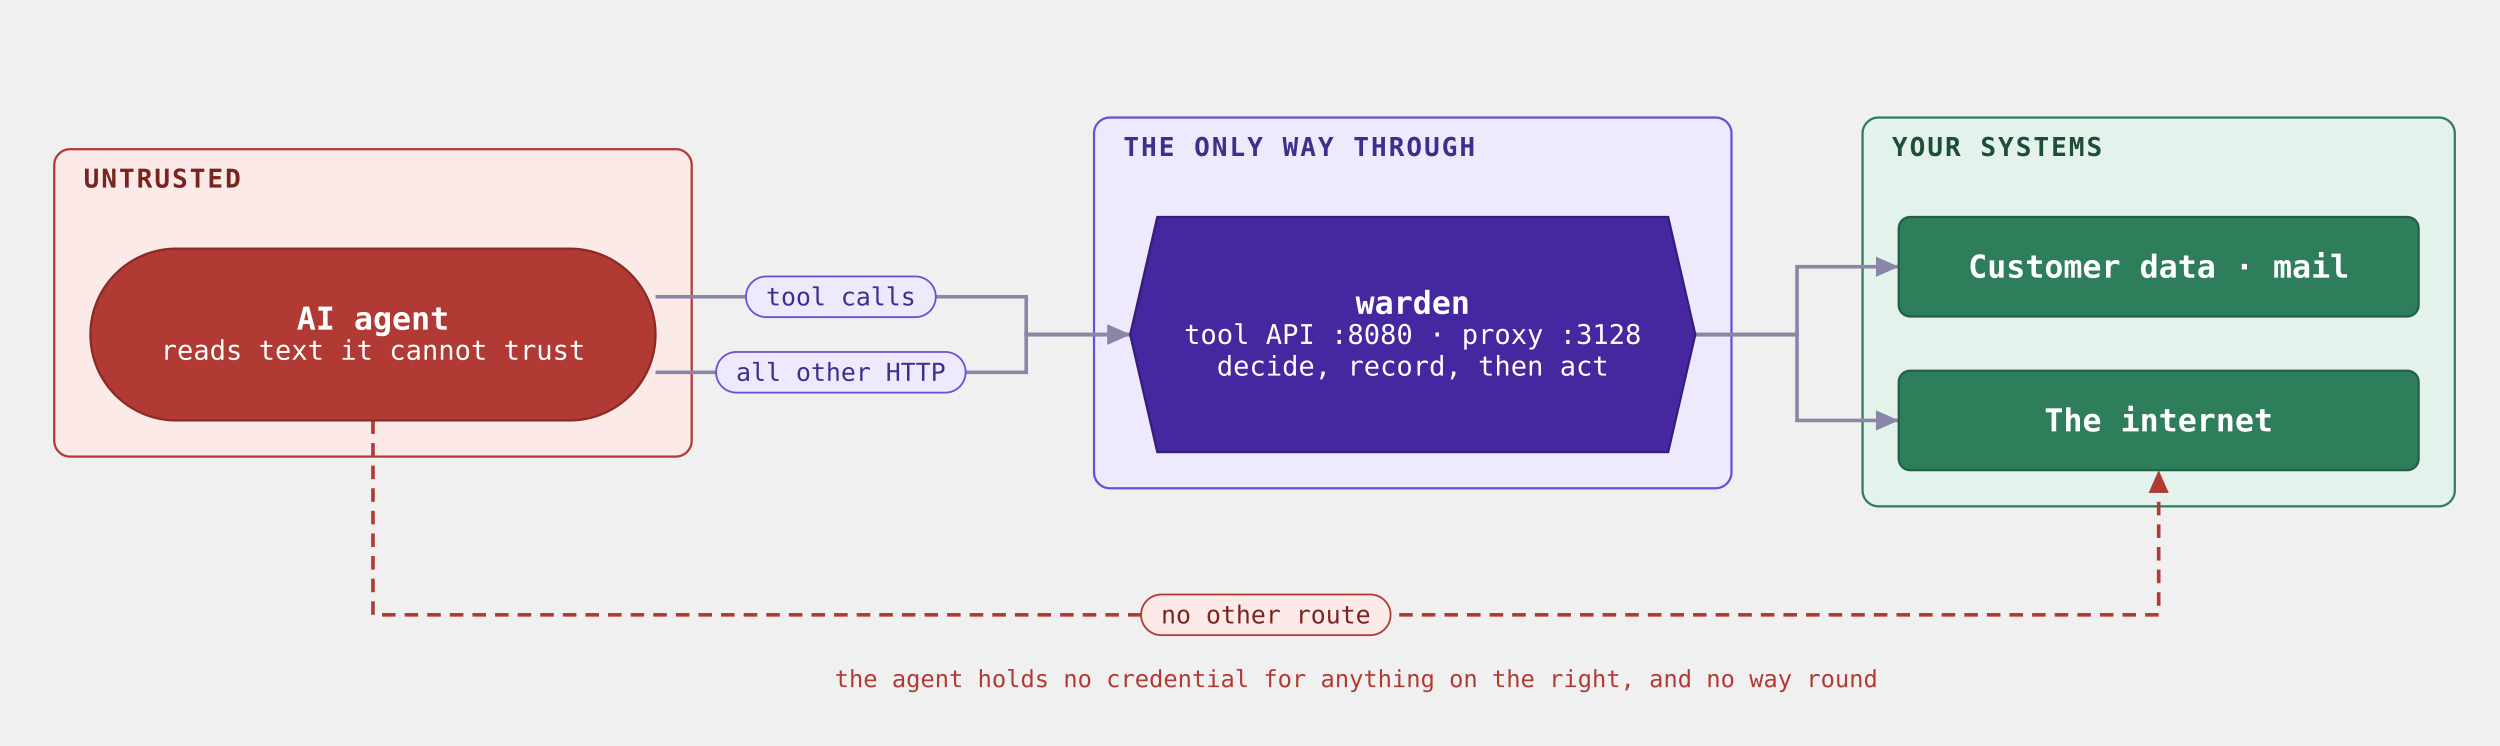
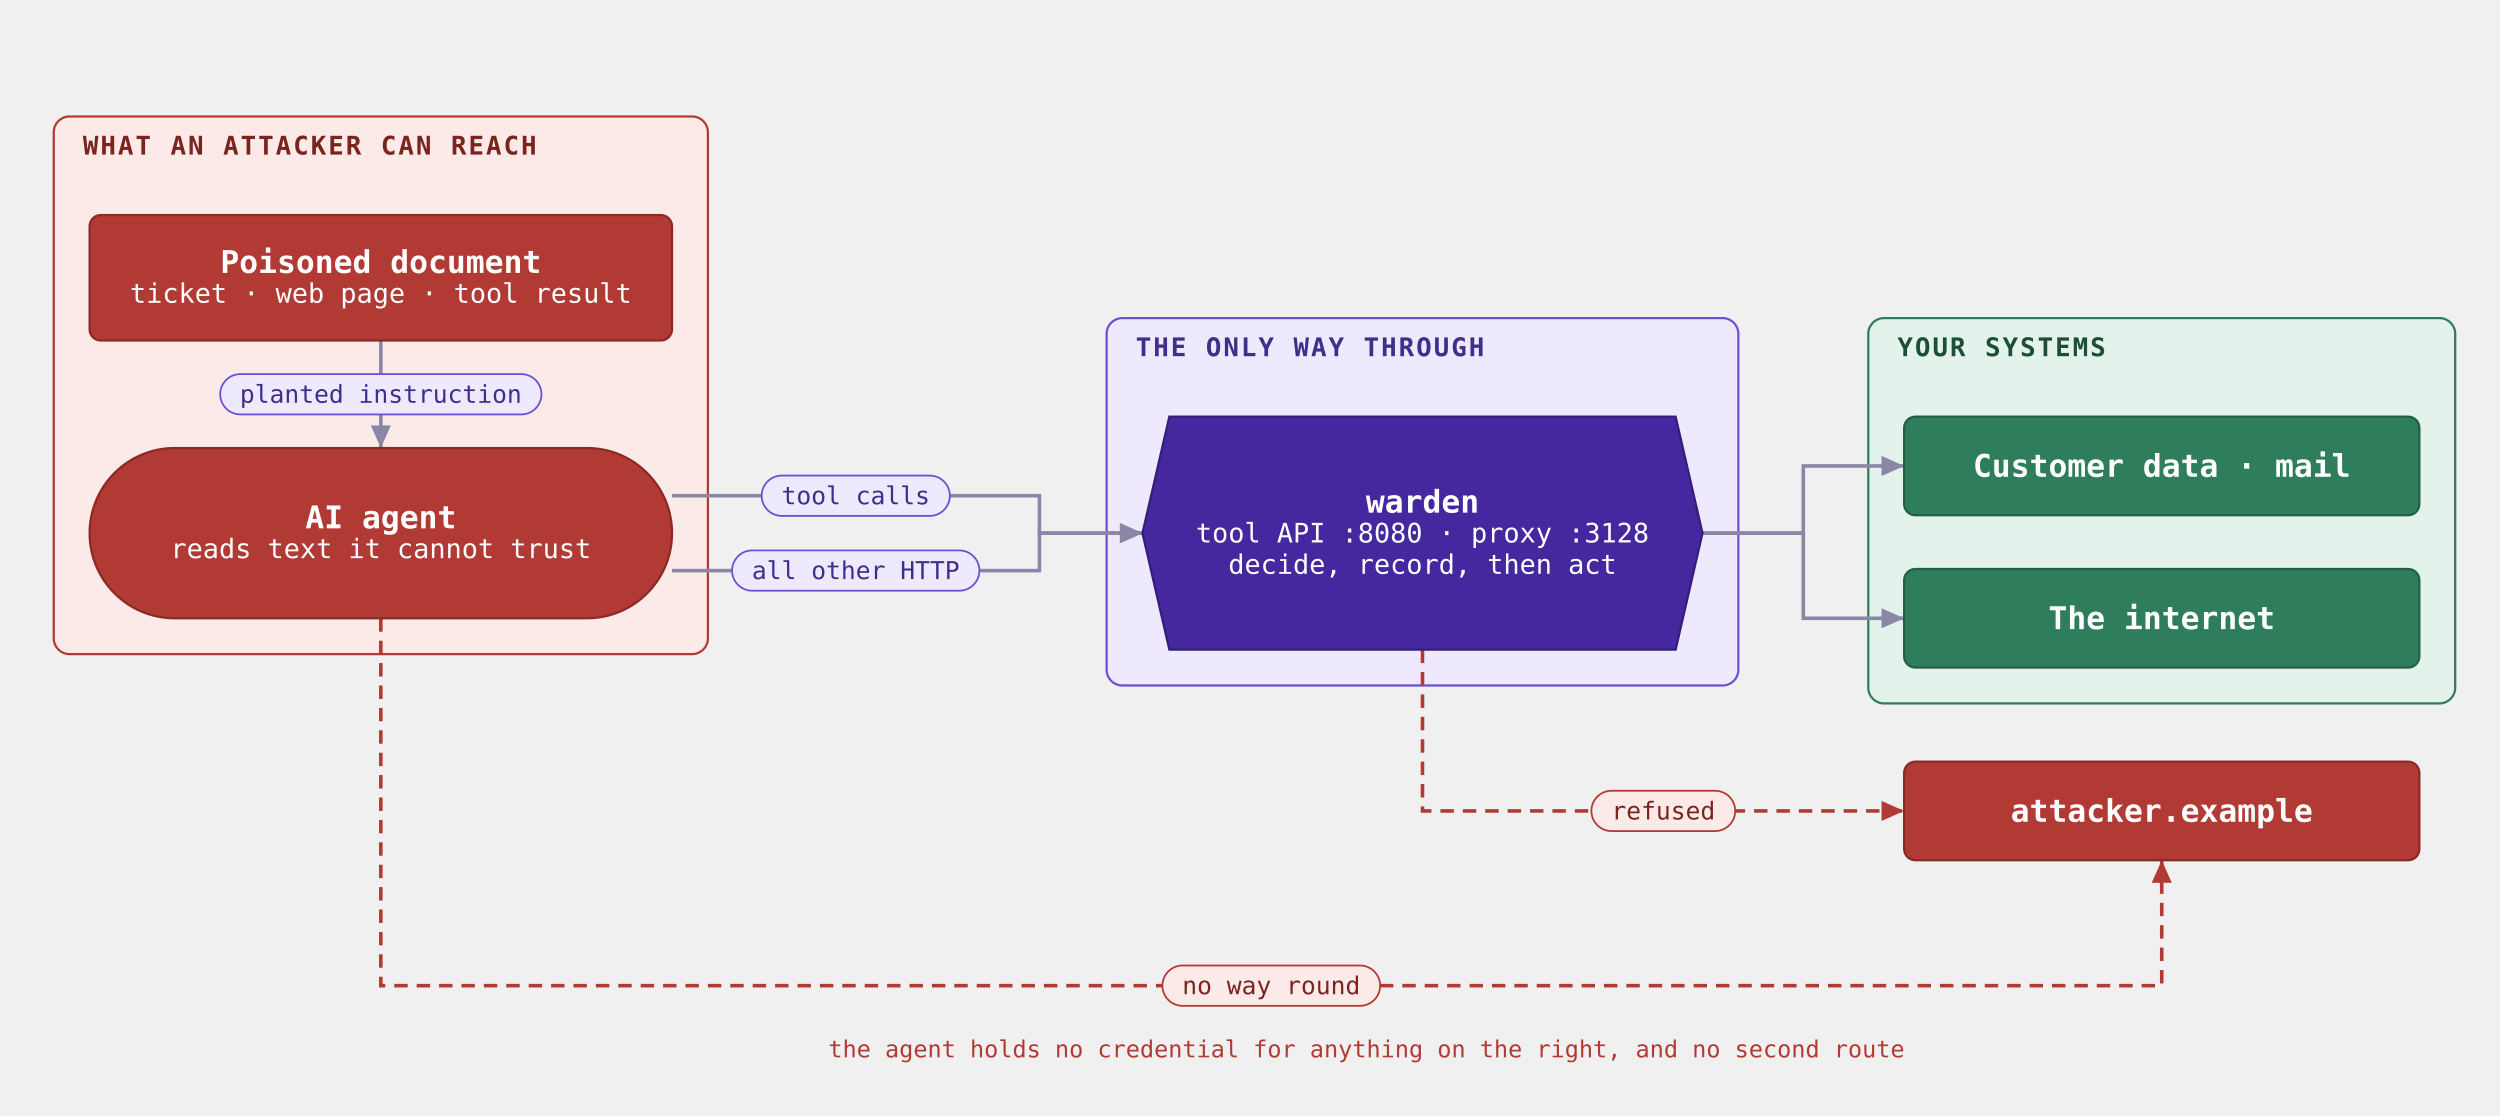
- <svg xmlns="http://www.w3.org/2000/svg" viewBox="0 0 1106.0 330" width="1106.0" height="330" role="img" aria-label="warden sits between an AI agent and everything it can reach">
+ <svg xmlns="http://www.w3.org/2000/svg" viewBox="0 0 1116.0 498" width="1116.0" height="498" role="img" aria-label="warden sits between an AI agent and everything it can reach">
  <defs>
    <marker id="arrow" viewBox="0 0 10 10" refX="9" refY="5" markerWidth="7" markerHeight="7" orient="auto">
      <path d="M0,1 L9,5 L0,9 z" fill="#8B85A6" />
    </marker>
    <marker id="arrowbad" viewBox="0 0 10 10" refX="9" refY="5" markerWidth="7" markerHeight="7" orient="auto">
      <path d="M0,1 L9,5 L0,9 z" fill="#B23A34" />
    </marker>
  </defs>
-   <rect x="24.0" y="66.0" width="282.0" height="136.0" rx="7" fill="#FBEAE8" stroke="#B23A34" />
-   <rect x="484.0" y="52.0" width="282.0" height="164.0" rx="7" fill="#EEE9FC" stroke="#6D4FD6" />
-   <rect x="824.0" y="52.0" width="262.0" height="172.0" rx="7" fill="#E3F2EB" stroke="#2E7D5B" />
-   <path d="M290.0,131.28 L454.0,131.28 L454.0,148.0 L500.0,148.0" fill="none" stroke="#8B85A6" stroke-width="1.6" marker-end="url(#arrow)" />
-   <rect x="330.0" y="122.3" width="84.0" height="18" rx="9" fill="#EEE9FC" stroke="#6D4FD6" stroke-width="0.8" />
-   <text x="372.0" y="131.3" fill="#3F2E8C" font-family="ui-monospace, SFMono-Regular, Menlo, Consolas, monospace" font-size="11" text-anchor="middle" dominant-baseline="central">tool calls</text>
-   <path d="M290.0,164.72 L454.0,164.72 L454.0,148.0 L500.0,148.0" fill="none" stroke="#8B85A6" stroke-width="1.6" marker-end="url(#arrow)" />
-   <rect x="316.8" y="155.7" width="110.4" height="18" rx="9" fill="#EEE9FC" stroke="#6D4FD6" stroke-width="0.8" />
-   <text x="372.0" y="164.7" fill="#3F2E8C" font-family="ui-monospace, SFMono-Regular, Menlo, Consolas, monospace" font-size="11" text-anchor="middle" dominant-baseline="central">all other HTTP</text>
-   <path d="M750.0,148.0 L795,148.0 L795,118.0 L840.0,118.0" fill="none" stroke="#8B85A6" stroke-width="1.6" marker-end="url(#arrow)" />
-   <path d="M750.0,148.0 L795,148.0 L795,186.0 L840.0,186.0" fill="none" stroke="#8B85A6" stroke-width="1.6" marker-end="url(#arrow)" />
-   <path d="M165.0,186.0 L165.0,272 L955.0,272 L955.0,208.0" fill="none" stroke="#B23A34" stroke-width="1.6" stroke-dasharray="6 4" marker-end="url(#arrowbad)" />
-   <rect x="504.8" y="263.0" width="110.4" height="18" rx="9" fill="#FBEAE8" stroke="#B23A34" stroke-width="0.8" />
-   <text x="560.0" y="272.0" fill="#7A241F" font-family="ui-monospace, SFMono-Regular, Menlo, Consolas, monospace" font-size="11" text-anchor="middle" dominant-baseline="central">no other route</text>
-   <rect x="40.0" y="110.0" width="250.0" height="76.0" rx="38.0" fill="#B23A34" stroke="#8B2A25" />
-   <text x="165.0" y="141.0" fill="#FFFFFF" font-family="ui-monospace, SFMono-Regular, Menlo, Consolas, monospace" font-size="14" font-weight="600" text-anchor="middle" dominant-baseline="central">AI agent</text>
-   <text x="165.0" y="155.0" fill="#FFFFFF" font-family="ui-monospace, SFMono-Regular, Menlo, Consolas, monospace" font-size="12" font-weight="400" text-anchor="middle" dominant-baseline="central">reads text it cannot trust</text>
-   <polygon points="512.0,96.0 738.0,96.0 750.0,148.0 738.0,200.0 512.0,200.0 500.0,148.0" fill="#4527A0" stroke="#341E7A" />
-   <text x="625.0" y="134.0" fill="#FFFFFF" font-family="ui-monospace, SFMono-Regular, Menlo, Consolas, monospace" font-size="14" font-weight="600" text-anchor="middle" dominant-baseline="central">warden</text>
-   <text x="625.0" y="148.0" fill="#FFFFFF" font-family="ui-monospace, SFMono-Regular, Menlo, Consolas, monospace" font-size="12" font-weight="400" text-anchor="middle" dominant-baseline="central">tool API :8080 · proxy :3128</text>
-   <text x="625.0" y="162.0" fill="#FFFFFF" font-family="ui-monospace, SFMono-Regular, Menlo, Consolas, monospace" font-size="12" font-weight="400" text-anchor="middle" dominant-baseline="central">decide, record, then act</text>
-   <rect x="840.0" y="96.0" width="230.0" height="44.0" rx="5" fill="#2E7D5B" stroke="#226046" />
-   <text x="955.0" y="118.0" fill="#FFFFFF" font-family="ui-monospace, SFMono-Regular, Menlo, Consolas, monospace" font-size="14" font-weight="600" text-anchor="middle" dominant-baseline="central">Customer data · mail</text>
-   <rect x="840.0" y="164.0" width="230.0" height="44.0" rx="5" fill="#2E7D5B" stroke="#226046" />
-   <text x="955.0" y="186.0" fill="#FFFFFF" font-family="ui-monospace, SFMono-Regular, Menlo, Consolas, monospace" font-size="14" font-weight="600" text-anchor="middle" dominant-baseline="central">The internet</text>
-   <rect x="31.0" y="71.0" width="86.2" height="19" rx="4" fill="#FBEAE8" />
-   <text x="37.0" y="83.0" fill="#7A241F" font-family="ui-monospace, SFMono-Regular, Menlo, Consolas, monospace" font-size="11.5" font-weight="600" letter-spacing="0.9">UNTRUSTED</text>
-   <rect x="491.0" y="57.0" width="172.0" height="19" rx="4" fill="#EEE9FC" />
-   <text x="497.0" y="69.0" fill="#3F2E8C" font-family="ui-monospace, SFMono-Regular, Menlo, Consolas, monospace" font-size="11.5" font-weight="600" letter-spacing="0.9">THE ONLY WAY THROUGH</text>
-   <rect x="831.0" y="57.0" width="109.6" height="19" rx="4" fill="#E3F2EB" />
-   <text x="837.0" y="69.0" fill="#1D4E39" font-family="ui-monospace, SFMono-Regular, Menlo, Consolas, monospace" font-size="11.5" font-weight="600" letter-spacing="0.9">YOUR SYSTEMS</text>
-   <text x="600" y="304" fill="#B23A34" font-family="ui-monospace, SFMono-Regular, Menlo, Consolas, monospace" font-size="10.5" text-anchor="middle">the agent holds no credential for anything on the right, and no way round</text>
+   <rect x="24.0" y="52.0" width="292.0" height="240.0" rx="7" fill="#FBEAE8" stroke="#B23A34" />
+   <rect x="494.0" y="142.0" width="282.0" height="164.0" rx="7" fill="#EEE9FC" stroke="#6D4FD6" />
+   <rect x="834.0" y="142.0" width="262.0" height="172.0" rx="7" fill="#E3F2EB" stroke="#2E7D5B" />
+   <path d="M170.0,152.0 L170.0,200.0" fill="none" stroke="#8B85A6" stroke-width="1.6" marker-end="url(#arrow)" />
+   <rect x="98.3" y="167.0" width="143.4" height="18" rx="9" fill="#EEE9FC" stroke="#6D4FD6" stroke-width="0.8" />
+   <text x="170.0" y="176.0" fill="#3F2E8C" font-family="ui-monospace, SFMono-Regular, Menlo, Consolas, monospace" font-size="11" text-anchor="middle" dominant-baseline="central">planted instruction</text>
+   <path d="M300.0,221.28 L464.0,221.28 L464.0,238.0 L510.0,238.0" fill="none" stroke="#8B85A6" stroke-width="1.6" marker-end="url(#arrow)" />
+   <rect x="340.0" y="212.3" width="84.0" height="18" rx="9" fill="#EEE9FC" stroke="#6D4FD6" stroke-width="0.8" />
+   <text x="382.0" y="221.3" fill="#3F2E8C" font-family="ui-monospace, SFMono-Regular, Menlo, Consolas, monospace" font-size="11" text-anchor="middle" dominant-baseline="central">tool calls</text>
+   <path d="M300.0,254.72 L464.0,254.72 L464.0,238.0 L510.0,238.0" fill="none" stroke="#8B85A6" stroke-width="1.6" marker-end="url(#arrow)" />
+   <rect x="326.8" y="245.7" width="110.4" height="18" rx="9" fill="#EEE9FC" stroke="#6D4FD6" stroke-width="0.8" />
+   <text x="382.0" y="254.7" fill="#3F2E8C" font-family="ui-monospace, SFMono-Regular, Menlo, Consolas, monospace" font-size="11" text-anchor="middle" dominant-baseline="central">all other HTTP</text>
+   <path d="M760.0,238.0 L805,238.0 L805,208.0 L850.0,208.0" fill="none" stroke="#8B85A6" stroke-width="1.6" marker-end="url(#arrow)" />
+   <path d="M760.0,238.0 L805,238.0 L805,276.0 L850.0,276.0" fill="none" stroke="#8B85A6" stroke-width="1.6" marker-end="url(#arrow)" />
+   <path d="M635.0,290.0 L635.0,362.0 L850.0,362.0" fill="none" stroke="#B23A34" stroke-width="1.6" stroke-dasharray="6 4" marker-end="url(#arrowbad)" />
+   <rect x="710.4" y="353.0" width="64.2" height="18" rx="9" fill="#FBEAE8" stroke="#B23A34" stroke-width="0.8" />
+   <text x="742.5" y="362.0" fill="#7A241F" font-family="ui-monospace, SFMono-Regular, Menlo, Consolas, monospace" font-size="11" text-anchor="middle" dominant-baseline="central">refused</text>
+   <path d="M170.0,276.0 L170.0,440 L965.0,440 L965.0,384.0" fill="none" stroke="#B23A34" stroke-width="1.6" stroke-dasharray="6 4" marker-end="url(#arrowbad)" />
+   <rect x="518.9" y="431.0" width="97.2" height="18" rx="9" fill="#FBEAE8" stroke="#B23A34" stroke-width="0.8" />
+   <text x="567.5" y="440.0" fill="#7A241F" font-family="ui-monospace, SFMono-Regular, Menlo, Consolas, monospace" font-size="11" text-anchor="middle" dominant-baseline="central">no way round</text>
+   <rect x="40.0" y="96.0" width="260.0" height="56.0" rx="5" fill="#B23A34" stroke="#8B2A25" />
+   <text x="170.0" y="117.0" fill="#FFFFFF" font-family="ui-monospace, SFMono-Regular, Menlo, Consolas, monospace" font-size="14" font-weight="600" text-anchor="middle" dominant-baseline="central">Poisoned document</text>
+   <text x="170.0" y="131.0" fill="#FFFFFF" font-family="ui-monospace, SFMono-Regular, Menlo, Consolas, monospace" font-size="12" font-weight="400" text-anchor="middle" dominant-baseline="central">ticket · web page · tool result</text>
+   <rect x="40.0" y="200.0" width="260.0" height="76.0" rx="38.0" fill="#B23A34" stroke="#8B2A25" />
+   <text x="170.0" y="231.0" fill="#FFFFFF" font-family="ui-monospace, SFMono-Regular, Menlo, Consolas, monospace" font-size="14" font-weight="600" text-anchor="middle" dominant-baseline="central">AI agent</text>
+   <text x="170.0" y="245.0" fill="#FFFFFF" font-family="ui-monospace, SFMono-Regular, Menlo, Consolas, monospace" font-size="12" font-weight="400" text-anchor="middle" dominant-baseline="central">reads text it cannot trust</text>
+   <polygon points="522.0,186.0 748.0,186.0 760.0,238.0 748.0,290.0 522.0,290.0 510.0,238.0" fill="#4527A0" stroke="#341E7A" />
+   <text x="635.0" y="224.0" fill="#FFFFFF" font-family="ui-monospace, SFMono-Regular, Menlo, Consolas, monospace" font-size="14" font-weight="600" text-anchor="middle" dominant-baseline="central">warden</text>
+   <text x="635.0" y="238.0" fill="#FFFFFF" font-family="ui-monospace, SFMono-Regular, Menlo, Consolas, monospace" font-size="12" font-weight="400" text-anchor="middle" dominant-baseline="central">tool API :8080 · proxy :3128</text>
+   <text x="635.0" y="252.0" fill="#FFFFFF" font-family="ui-monospace, SFMono-Regular, Menlo, Consolas, monospace" font-size="12" font-weight="400" text-anchor="middle" dominant-baseline="central">decide, record, then act</text>
+   <rect x="850.0" y="186.0" width="230.0" height="44.0" rx="5" fill="#2E7D5B" stroke="#226046" />
+   <text x="965.0" y="208.0" fill="#FFFFFF" font-family="ui-monospace, SFMono-Regular, Menlo, Consolas, monospace" font-size="14" font-weight="600" text-anchor="middle" dominant-baseline="central">Customer data · mail</text>
+   <rect x="850.0" y="254.0" width="230.0" height="44.0" rx="5" fill="#2E7D5B" stroke="#226046" />
+   <text x="965.0" y="276.0" fill="#FFFFFF" font-family="ui-monospace, SFMono-Regular, Menlo, Consolas, monospace" font-size="14" font-weight="600" text-anchor="middle" dominant-baseline="central">The internet</text>
+   <rect x="850.0" y="340.0" width="230.0" height="44.0" rx="5" fill="#B23A34" stroke="#8B2A25" />
+   <text x="965.0" y="362.0" fill="#FFFFFF" font-family="ui-monospace, SFMono-Regular, Menlo, Consolas, monospace" font-size="14" font-weight="600" text-anchor="middle" dominant-baseline="central">attacker.example</text>
+   <rect x="31.0" y="57.0" width="218.8" height="19" rx="4" fill="#FBEAE8" />
+   <text x="37.0" y="69.0" fill="#7A241F" font-family="ui-monospace, SFMono-Regular, Menlo, Consolas, monospace" font-size="11.5" font-weight="600" letter-spacing="0.9">WHAT AN ATTACKER CAN REACH</text>
+   <rect x="501.0" y="147.0" width="172.0" height="19" rx="4" fill="#EEE9FC" />
+   <text x="507.0" y="159.0" fill="#3F2E8C" font-family="ui-monospace, SFMono-Regular, Menlo, Consolas, monospace" font-size="11.5" font-weight="600" letter-spacing="0.9">THE ONLY WAY THROUGH</text>
+   <rect x="841.0" y="147.0" width="109.6" height="19" rx="4" fill="#E3F2EB" />
+   <text x="847.0" y="159.0" fill="#1D4E39" font-family="ui-monospace, SFMono-Regular, Menlo, Consolas, monospace" font-size="11.5" font-weight="600" letter-spacing="0.9">YOUR SYSTEMS</text>
+   <text x="610" y="472" fill="#B23A34" font-family="ui-monospace, SFMono-Regular, Menlo, Consolas, monospace" font-size="10.5" text-anchor="middle">the agent holds no credential for anything on the right, and no second route</text>
</svg>
